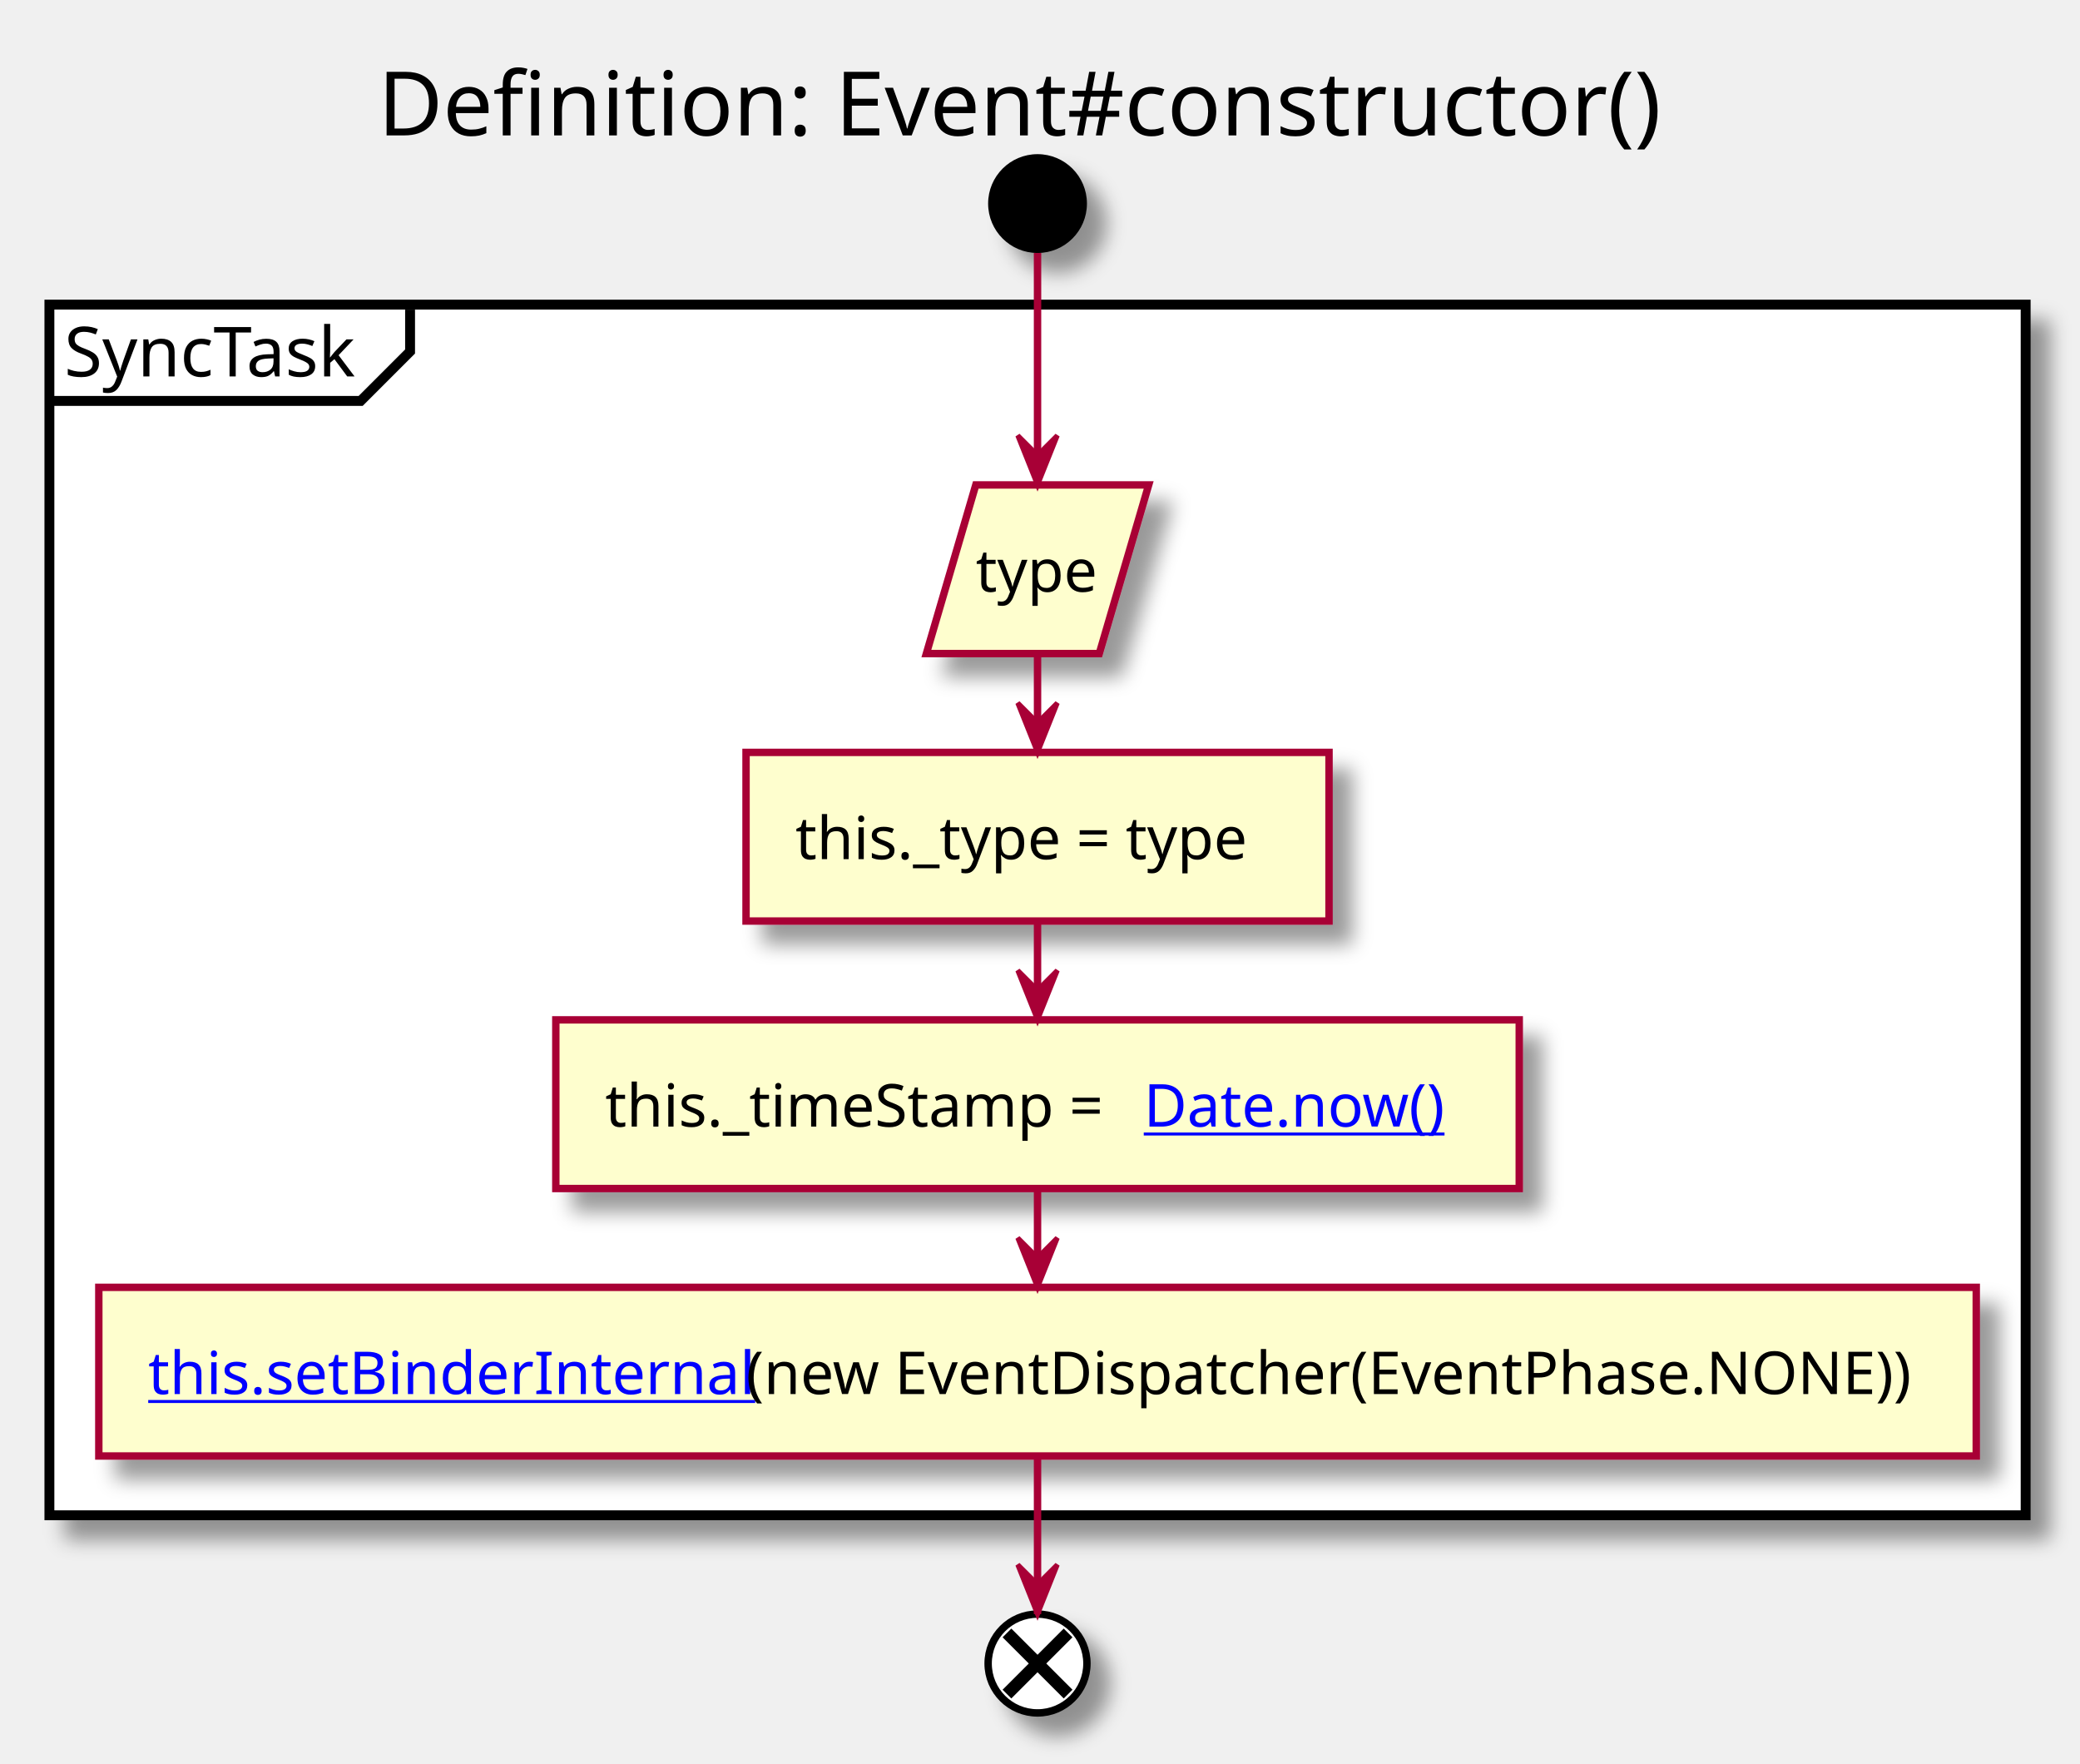
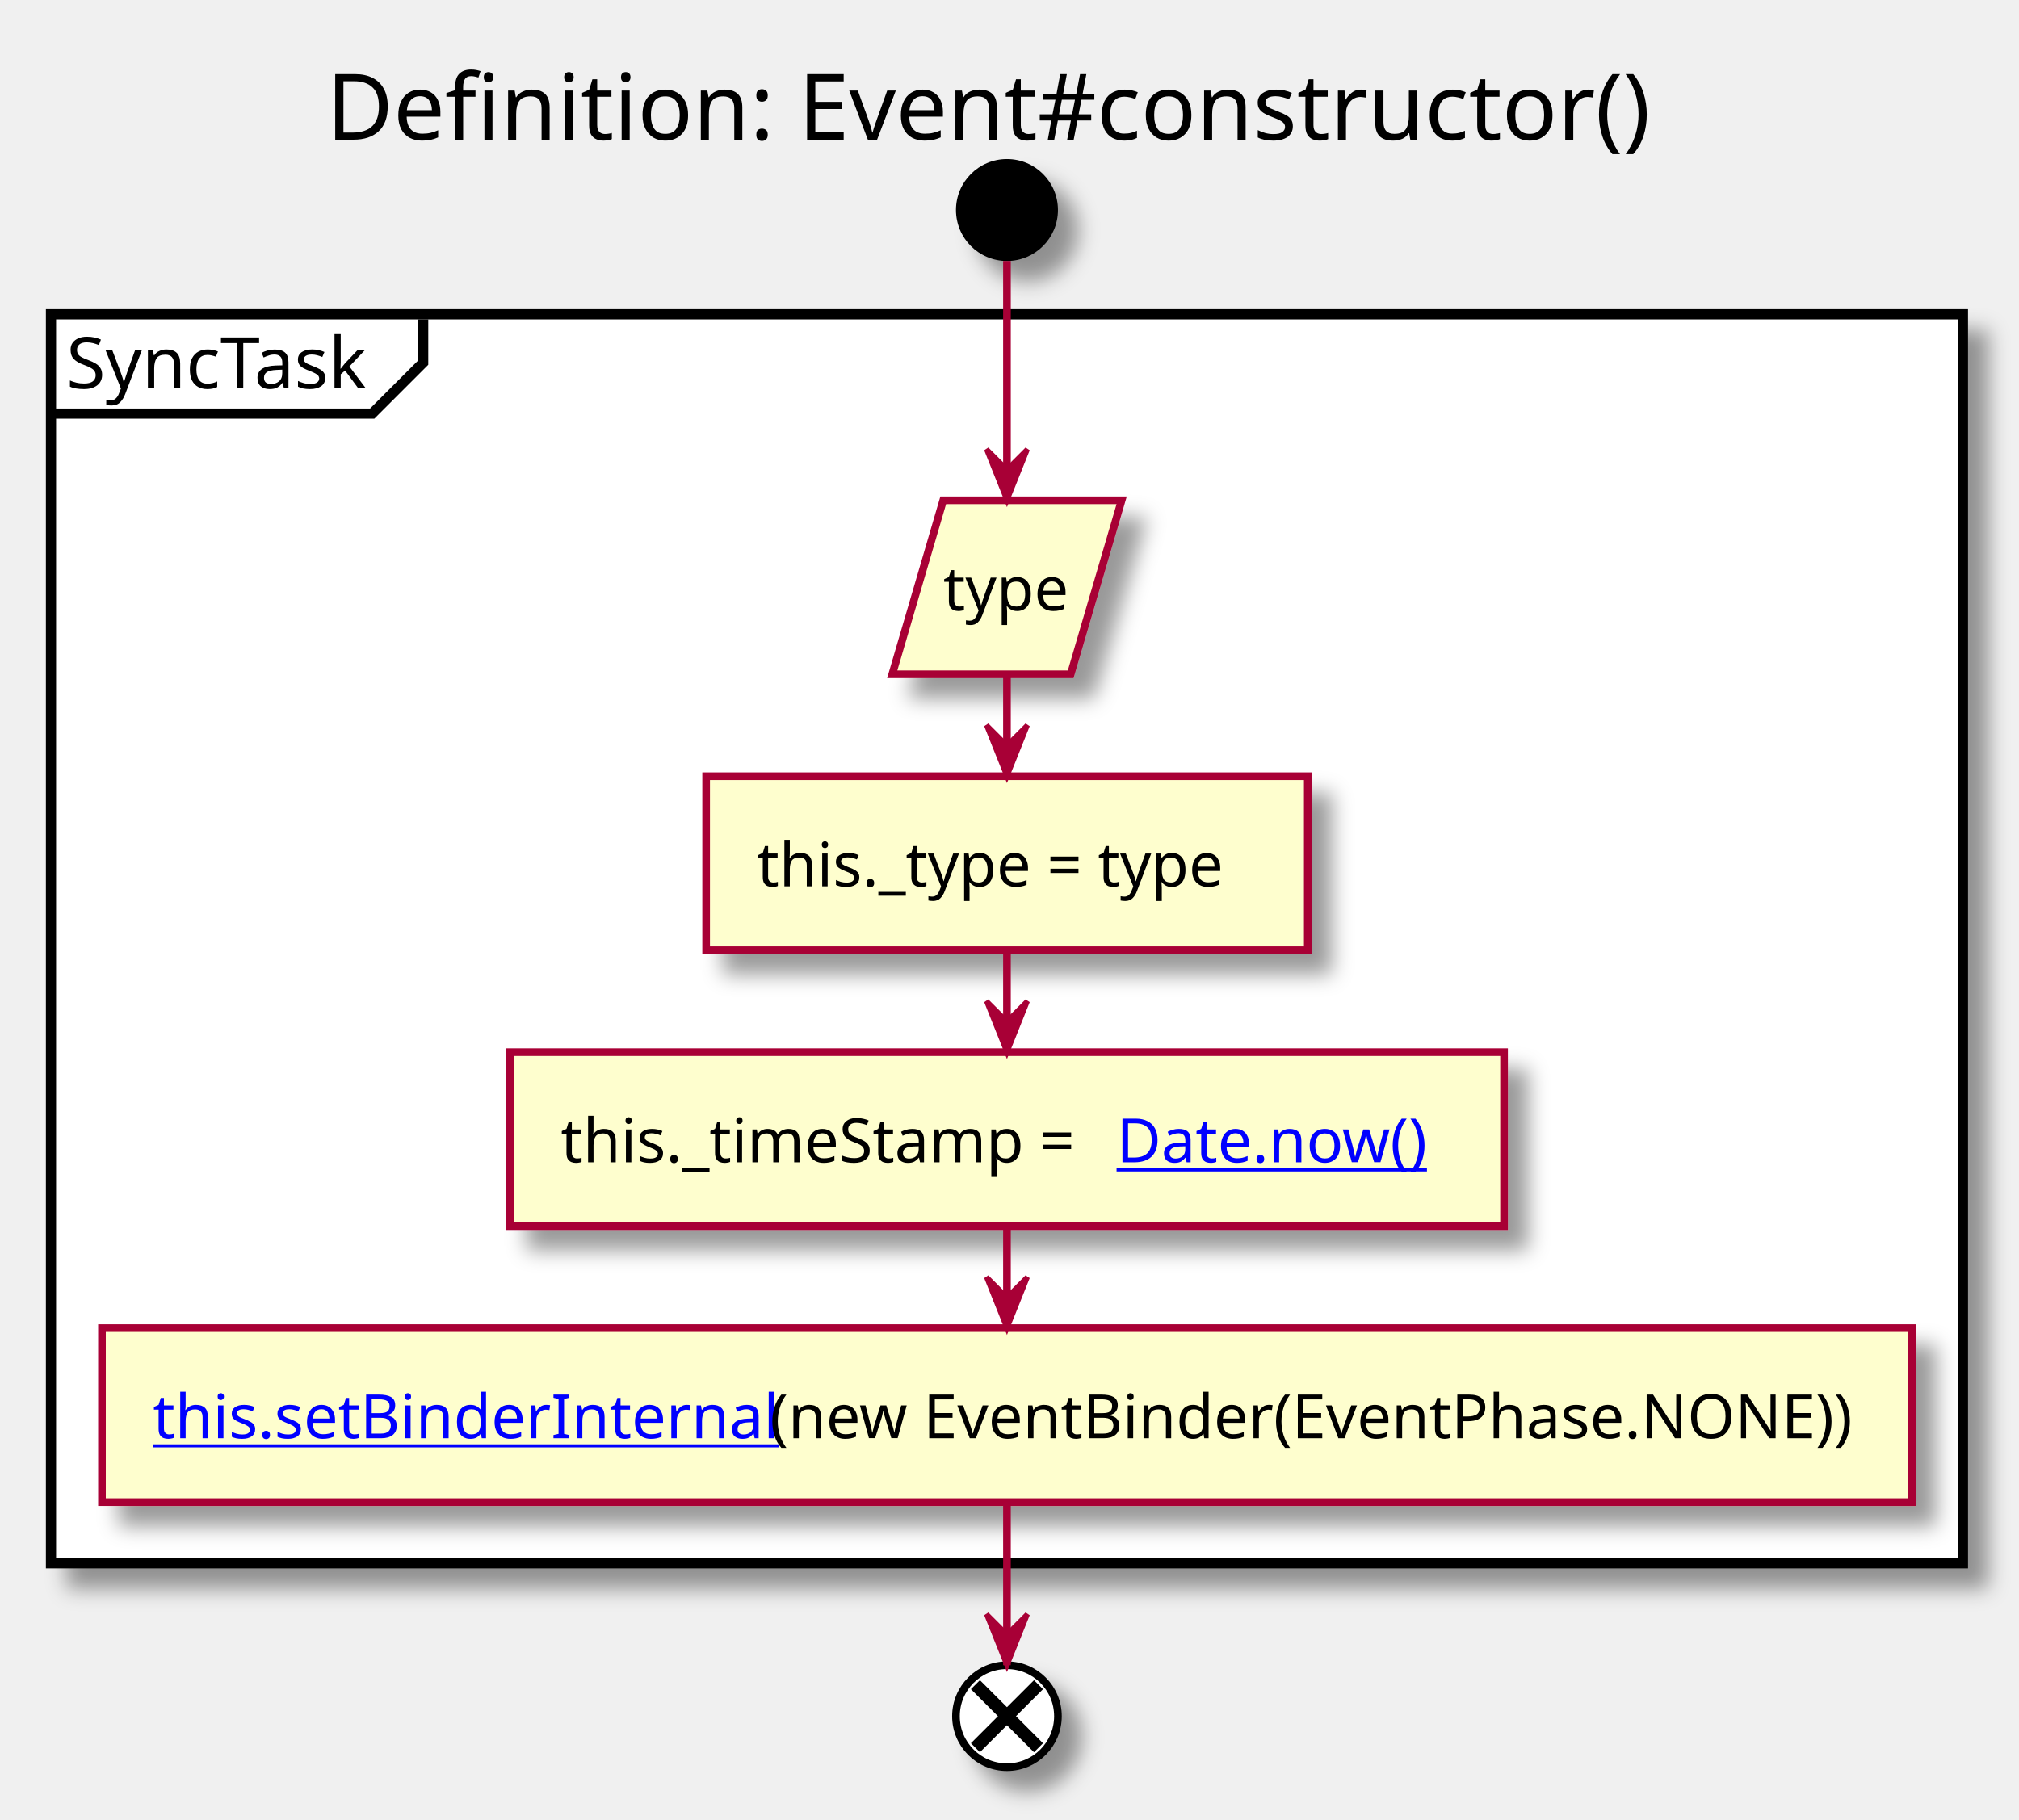
- <svg xmlns="http://www.w3.org/2000/svg" xmlns:xlink="http://www.w3.org/1999/xlink" contentScriptType="application/ecmascript" contentStyleType="text/css" height="357px" preserveAspectRatio="none" style="width:421px;height:357px;" version="1.1" viewBox="0 0 421 357" width="421px" zoomAndPan="magnify">
+ <svg xmlns="http://www.w3.org/2000/svg" xmlns:xlink="http://www.w3.org/1999/xlink" contentScriptType="application/ecmascript" contentStyleType="text/css" height="357px" preserveAspectRatio="none" style="width:396px;height:357px;" version="1.1" viewBox="0 0 396 357" width="396px" zoomAndPan="magnify">
  <defs>
-     <filter height="300%" id="f1xp7hwg76djgy" width="300%" x="-1" y="-1">
+     <filter height="300%" id="f1ftpljfennrp" width="300%" x="-1" y="-1">
      <feGaussianBlur result="blurOut" stdDeviation="2.0" />
      <feColorMatrix in="blurOut" result="blurOut2" type="matrix" values="0 0 0 0 0 0 0 0 0 0 0 0 0 0 0 0 0 0 .4 0" />
      <feOffset dx="4.0" dy="4.0" in="blurOut2" result="blurOut3" />
      <feBlend in="SourceGraphic" in2="blurOut3" mode="normal" />
    </filter>
  </defs>
  <g>
-     <text fill="#000000" font-family="sans-serif" font-size="18" lengthAdjust="spacingAndGlyphs" textLength="266" x="76.5" y="27.402">Definition: Event#constructor()</text>
-     <ellipse cx="210" cy="41.199" fill="#000000" filter="url(#f1xp7hwg76djgy)" rx="10" ry="10" style="stroke: none; stroke-width: 1.0;" />
-     <rect fill="#FFFFFF" filter="url(#f1xp7hwg76djgy)" height="245.019" style="stroke: #000000; stroke-width: 2.0;" width="400" x="10" y="61.652" />
+     <text fill="#000000" font-family="sans-serif" font-size="18" lengthAdjust="spacingAndGlyphs" textLength="266" x="64" y="27.402">Definition: Event#constructor()</text>
+     <ellipse cx="197.5" cy="41.199" fill="#000000" filter="url(#f1ftpljfennrp)" rx="10" ry="10" style="stroke: none; stroke-width: 1.0;" />
+     <rect fill="#FFFFFF" filter="url(#f1ftpljfennrp)" height="245.019" style="stroke: #000000; stroke-width: 2.0;" width="375" x="10" y="61.652" />
    <path d="M83,62.652 L83,71.141 L73,81.141 L10,81.141 " fill="none" style="stroke: #000000; stroke-width: 2.0;" />
    <text fill="#000000" font-family="sans-serif" font-size="14" lengthAdjust="spacingAndGlyphs" textLength="63" x="13" y="76.188">SyncTask</text>
-     <polygon fill="#FEFECE" filter="url(#f1xp7hwg76djgy)" points="197.5,98.141,232.5,98.141,222.5,132.273,187.5,132.273" style="stroke: #A80036; stroke-width: 1.5;" />
-     <text fill="#000000" font-family="sans-serif" font-size="12" lengthAdjust="spacingAndGlyphs" textLength="25" x="197.5" y="119.742">type</text>
-     <rect fill="#FEFECE" filter="url(#f1xp7hwg76djgy)" height="34.133" style="stroke: #A80036; stroke-width: 1.5;" width="118" x="151" y="152.273" />
-     <text fill="#000000" font-family="sans-serif" font-size="12" lengthAdjust="spacingAndGlyphs" textLength="98" x="161" y="173.875">this._type = type</text>
-     <rect fill="#FEFECE" filter="url(#f1xp7hwg76djgy)" height="34.133" style="stroke: #A80036; stroke-width: 1.5;" width="195" x="112.5" y="206.406" />
-     <text fill="#000000" font-family="sans-serif" font-size="12" lengthAdjust="spacingAndGlyphs" textLength="105" x="122.5" y="228.008">this._timeStamp =</text>
+     <polygon fill="#FEFECE" filter="url(#f1ftpljfennrp)" points="185,98.141,220,98.141,210,132.273,175,132.273" style="stroke: #A80036; stroke-width: 1.5;" />
+     <text fill="#000000" font-family="sans-serif" font-size="12" lengthAdjust="spacingAndGlyphs" textLength="25" x="185" y="119.742">type</text>
+     <rect fill="#FEFECE" filter="url(#f1ftpljfennrp)" height="34.133" style="stroke: #A80036; stroke-width: 1.5;" width="118" x="138.5" y="152.273" />
+     <text fill="#000000" font-family="sans-serif" font-size="12" lengthAdjust="spacingAndGlyphs" textLength="98" x="148.5" y="173.875">this._type = type</text>
+     <rect fill="#FEFECE" filter="url(#f1ftpljfennrp)" height="34.133" style="stroke: #A80036; stroke-width: 1.5;" width="195" x="100" y="206.406" />
+     <text fill="#000000" font-family="sans-serif" font-size="12" lengthAdjust="spacingAndGlyphs" textLength="105" x="110" y="228.008">this._timeStamp =</text>
    <a href="https://developer.mozilla.org/en-US/docs/Web/JavaScript/Reference/Global_Objects/Date/now" target="_top" xlink:actuate="onRequest" xlink:show="new" xlink:title="https://developer.mozilla.org/en-US/docs/Web/JavaScript/Reference/Global_Objects/Date/now" xlink:type="simple">
-       <text fill="#0000FF" font-family="sans-serif" font-size="12" lengthAdjust="spacingAndGlyphs" text-decoration="underline" textLength="62" x="231.5" y="228.008">Date.now()</text>
+       <text fill="#0000FF" font-family="sans-serif" font-size="12" lengthAdjust="spacingAndGlyphs" text-decoration="underline" textLength="62" x="219" y="228.008">Date.now()</text>
    </a>
-     <text fill="#000000" font-family="sans-serif" font-size="12" lengthAdjust="spacingAndGlyphs" textLength="0" x="297.5" y="228.008" />
-     <rect fill="#FEFECE" filter="url(#f1xp7hwg76djgy)" height="34.133" style="stroke: #A80036; stroke-width: 1.5;" width="380" x="20" y="260.539" />
+     <text fill="#000000" font-family="sans-serif" font-size="12" lengthAdjust="spacingAndGlyphs" textLength="0" x="285" y="228.008" />
+     <rect fill="#FEFECE" filter="url(#f1ftpljfennrp)" height="34.133" style="stroke: #A80036; stroke-width: 1.5;" width="355" x="20" y="260.539" />
    <a href="./Definition_Event.setBinderInternal.svg" target="_top" xlink:actuate="onRequest" xlink:show="new" xlink:title="./Definition_Event.setBinderInternal.svg" xlink:type="simple">
      <text fill="#0000FF" font-family="sans-serif" font-size="12" lengthAdjust="spacingAndGlyphs" text-decoration="underline" textLength="121" x="30" y="282.141">this.setBinderInternal</text>
    </a>
-     <text fill="#000000" font-family="sans-serif" font-size="12" lengthAdjust="spacingAndGlyphs" textLength="239" x="151" y="282.141">(new EventDispatcher(EventPhase.NONE))</text>
-     <ellipse cx="210" cy="336.672" fill="#FFFFFF" filter="url(#f1xp7hwg76djgy)" rx="10" ry="10" style="stroke: #000000; stroke-width: 1.5;" />
-     <line style="stroke: #000000; stroke-width: 2.5;" x1="203.813" x2="216.187" y1="330.485" y2="342.859" />
-     <line style="stroke: #000000; stroke-width: 2.5;" x1="216.187" x2="203.813" y1="330.485" y2="342.859" />
-     <line style="stroke: #A80036; stroke-width: 1.5;" x1="210" x2="210" y1="132.273" y2="152.273" />
-     <polygon fill="#A80036" points="206,142.273,210,152.273,214,142.273,210,146.273" style="stroke: #A80036; stroke-width: 1.0;" />
-     <line style="stroke: #A80036; stroke-width: 1.5;" x1="210" x2="210" y1="186.406" y2="206.406" />
-     <polygon fill="#A80036" points="206,196.406,210,206.406,214,196.406,210,200.406" style="stroke: #A80036; stroke-width: 1.0;" />
-     <line style="stroke: #A80036; stroke-width: 1.5;" x1="210" x2="210" y1="240.539" y2="260.539" />
-     <polygon fill="#A80036" points="206,250.539,210,260.539,214,250.539,210,254.539" style="stroke: #A80036; stroke-width: 1.0;" />
-     <line style="stroke: #A80036; stroke-width: 1.5;" x1="210" x2="210" y1="51.199" y2="98.141" />
-     <polygon fill="#A80036" points="206,88.141,210,98.141,214,88.141,210,92.141" style="stroke: #A80036; stroke-width: 1.0;" />
-     <line style="stroke: #A80036; stroke-width: 1.5;" x1="210" x2="210" y1="294.672" y2="326.672" />
-     <polygon fill="#A80036" points="206,316.672,210,326.672,214,316.672,210,320.672" style="stroke: #A80036; stroke-width: 1.0;" />
+     <text fill="#000000" font-family="sans-serif" font-size="12" lengthAdjust="spacingAndGlyphs" textLength="214" x="151" y="282.141">(new EventBinder(EventPhase.NONE))</text>
+     <ellipse cx="197.5" cy="336.672" fill="#FFFFFF" filter="url(#f1ftpljfennrp)" rx="10" ry="10" style="stroke: #000000; stroke-width: 1.5;" />
+     <line style="stroke: #000000; stroke-width: 2.5;" x1="191.313" x2="203.687" y1="330.485" y2="342.859" />
+     <line style="stroke: #000000; stroke-width: 2.5;" x1="203.687" x2="191.313" y1="330.485" y2="342.859" />
+     <line style="stroke: #A80036; stroke-width: 1.5;" x1="197.5" x2="197.5" y1="132.273" y2="152.273" />
+     <polygon fill="#A80036" points="193.5,142.273,197.5,152.273,201.5,142.273,197.5,146.273" style="stroke: #A80036; stroke-width: 1.0;" />
+     <line style="stroke: #A80036; stroke-width: 1.5;" x1="197.5" x2="197.5" y1="186.406" y2="206.406" />
+     <polygon fill="#A80036" points="193.5,196.406,197.5,206.406,201.5,196.406,197.5,200.406" style="stroke: #A80036; stroke-width: 1.0;" />
+     <line style="stroke: #A80036; stroke-width: 1.5;" x1="197.5" x2="197.5" y1="240.539" y2="260.539" />
+     <polygon fill="#A80036" points="193.5,250.539,197.5,260.539,201.5,250.539,197.5,254.539" style="stroke: #A80036; stroke-width: 1.0;" />
+     <line style="stroke: #A80036; stroke-width: 1.5;" x1="197.5" x2="197.5" y1="51.199" y2="98.141" />
+     <polygon fill="#A80036" points="193.5,88.141,197.5,98.141,201.5,88.141,197.5,92.141" style="stroke: #A80036; stroke-width: 1.0;" />
+     <line style="stroke: #A80036; stroke-width: 1.5;" x1="197.5" x2="197.5" y1="294.672" y2="326.672" />
+     <polygon fill="#A80036" points="193.5,316.672,197.5,326.672,201.5,316.672,197.5,320.672" style="stroke: #A80036; stroke-width: 1.0;" />
  </g>
</svg>
